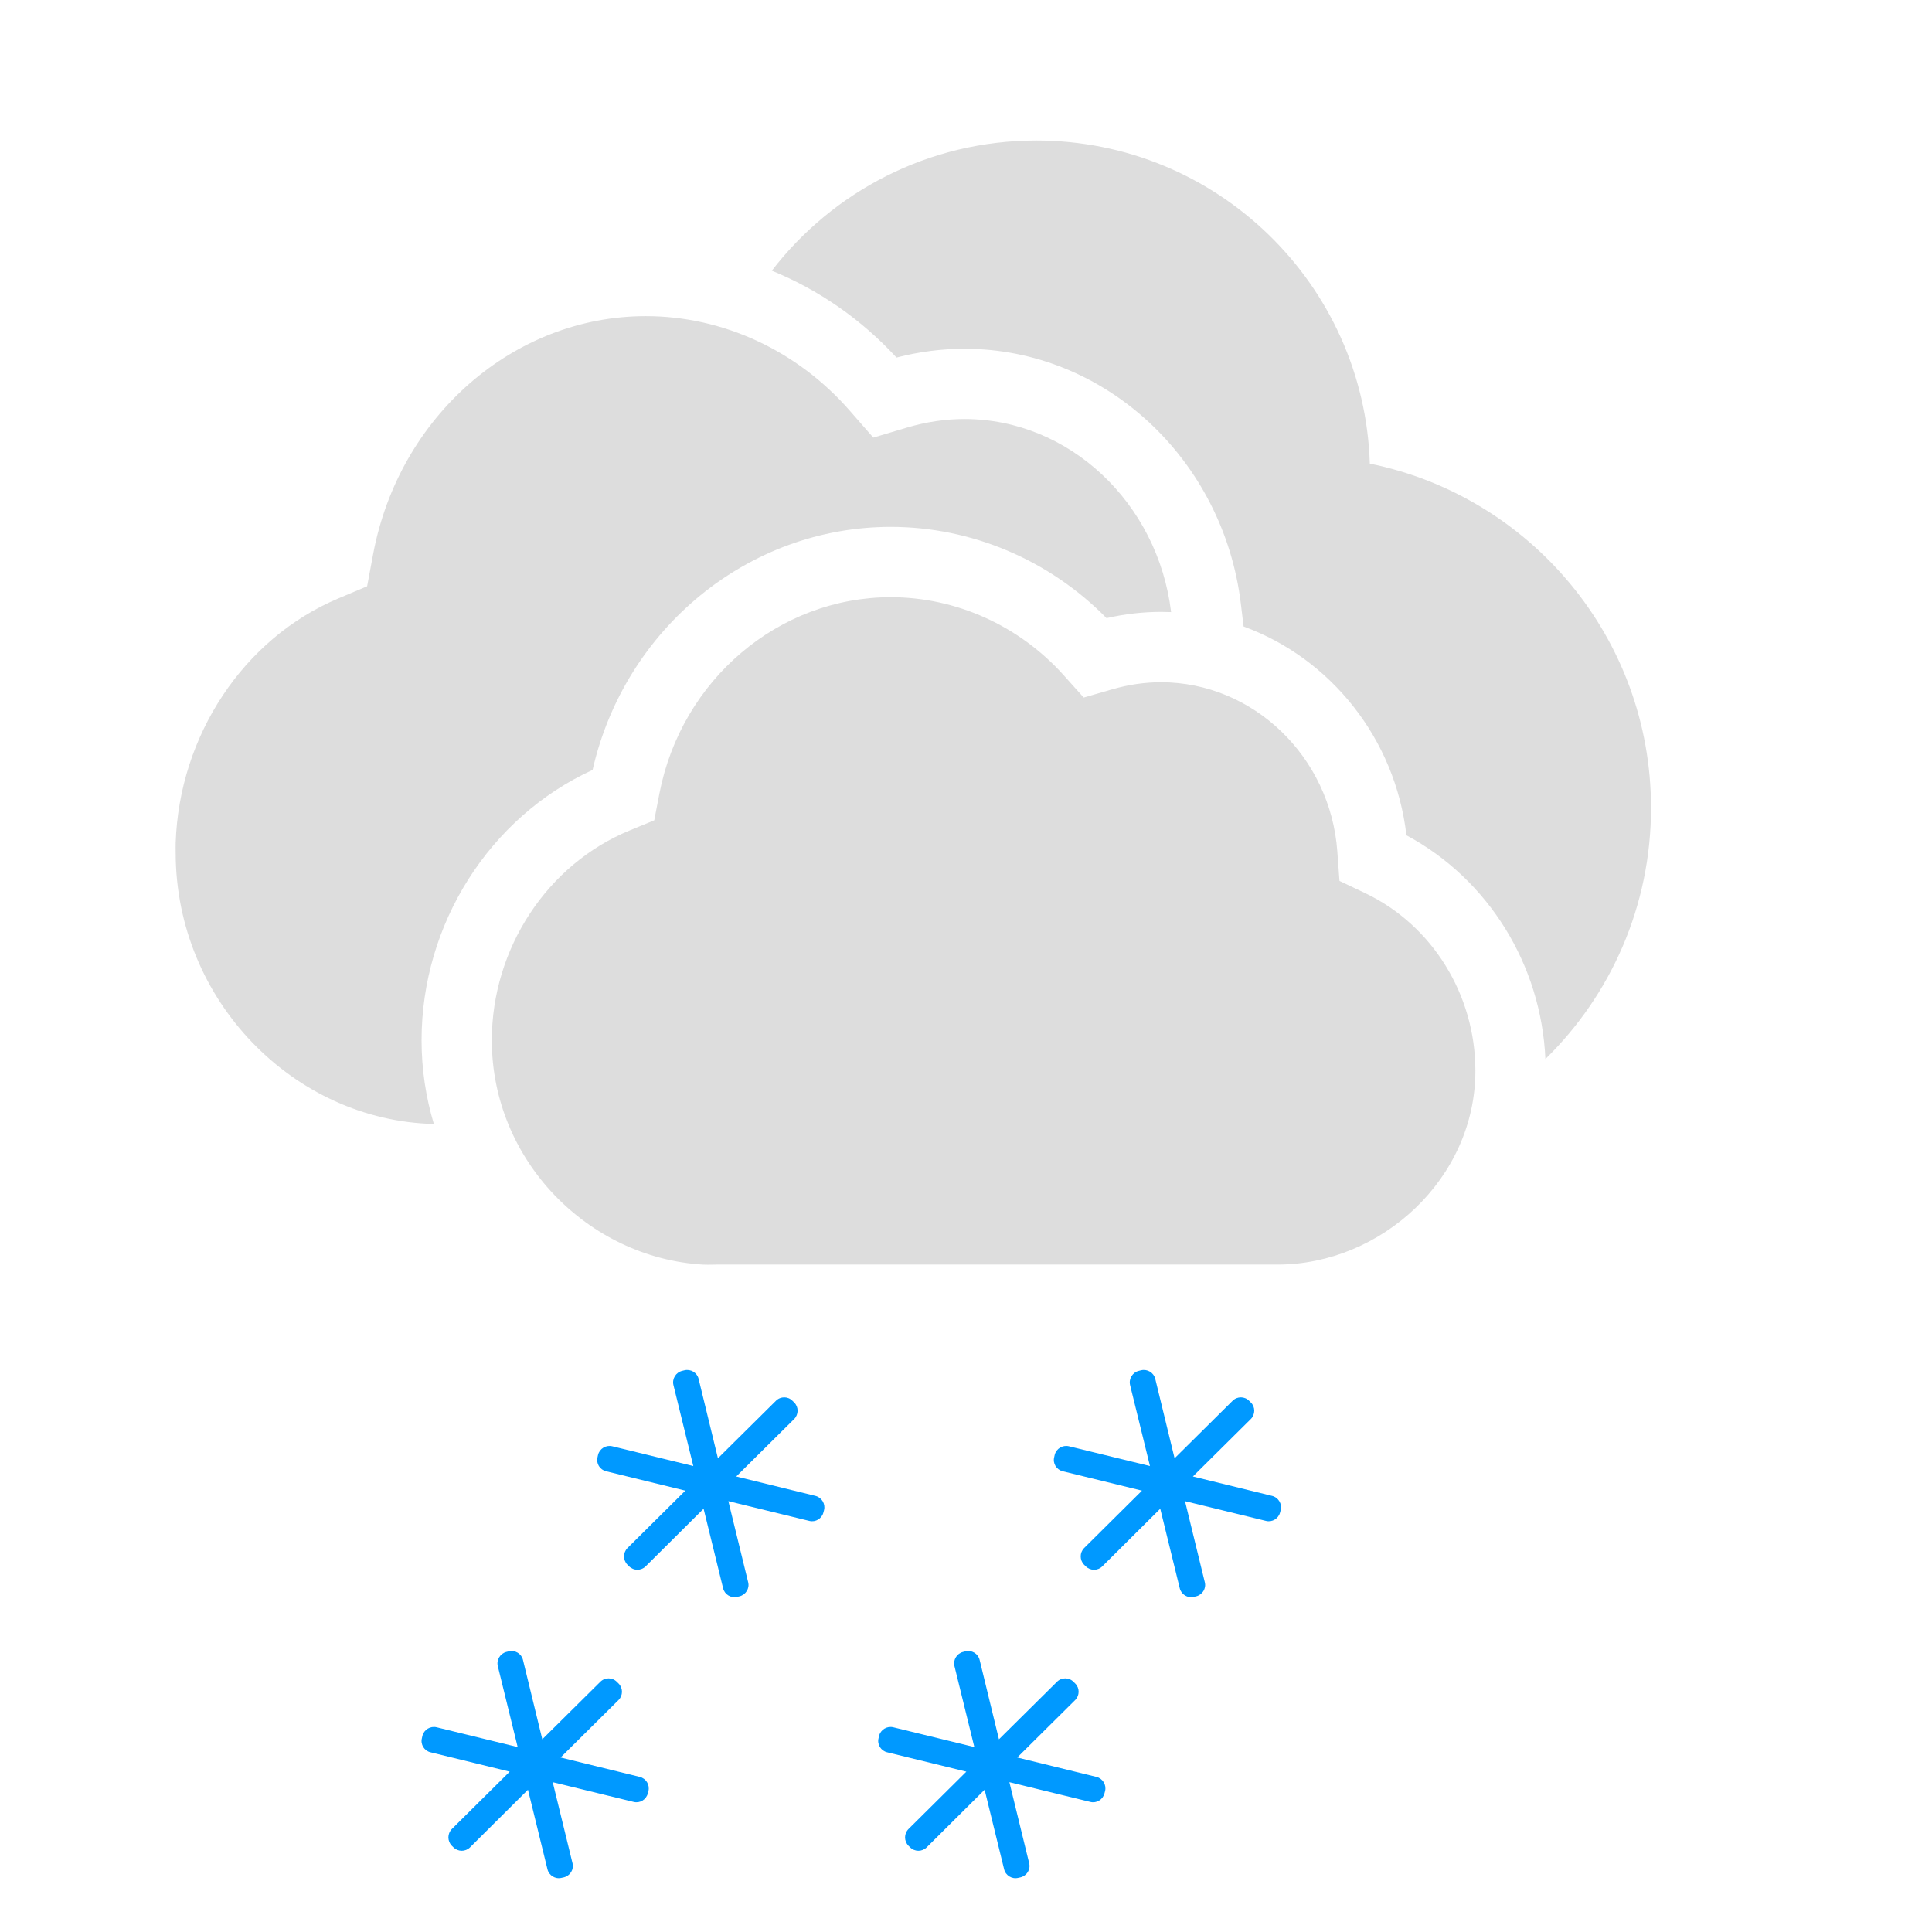
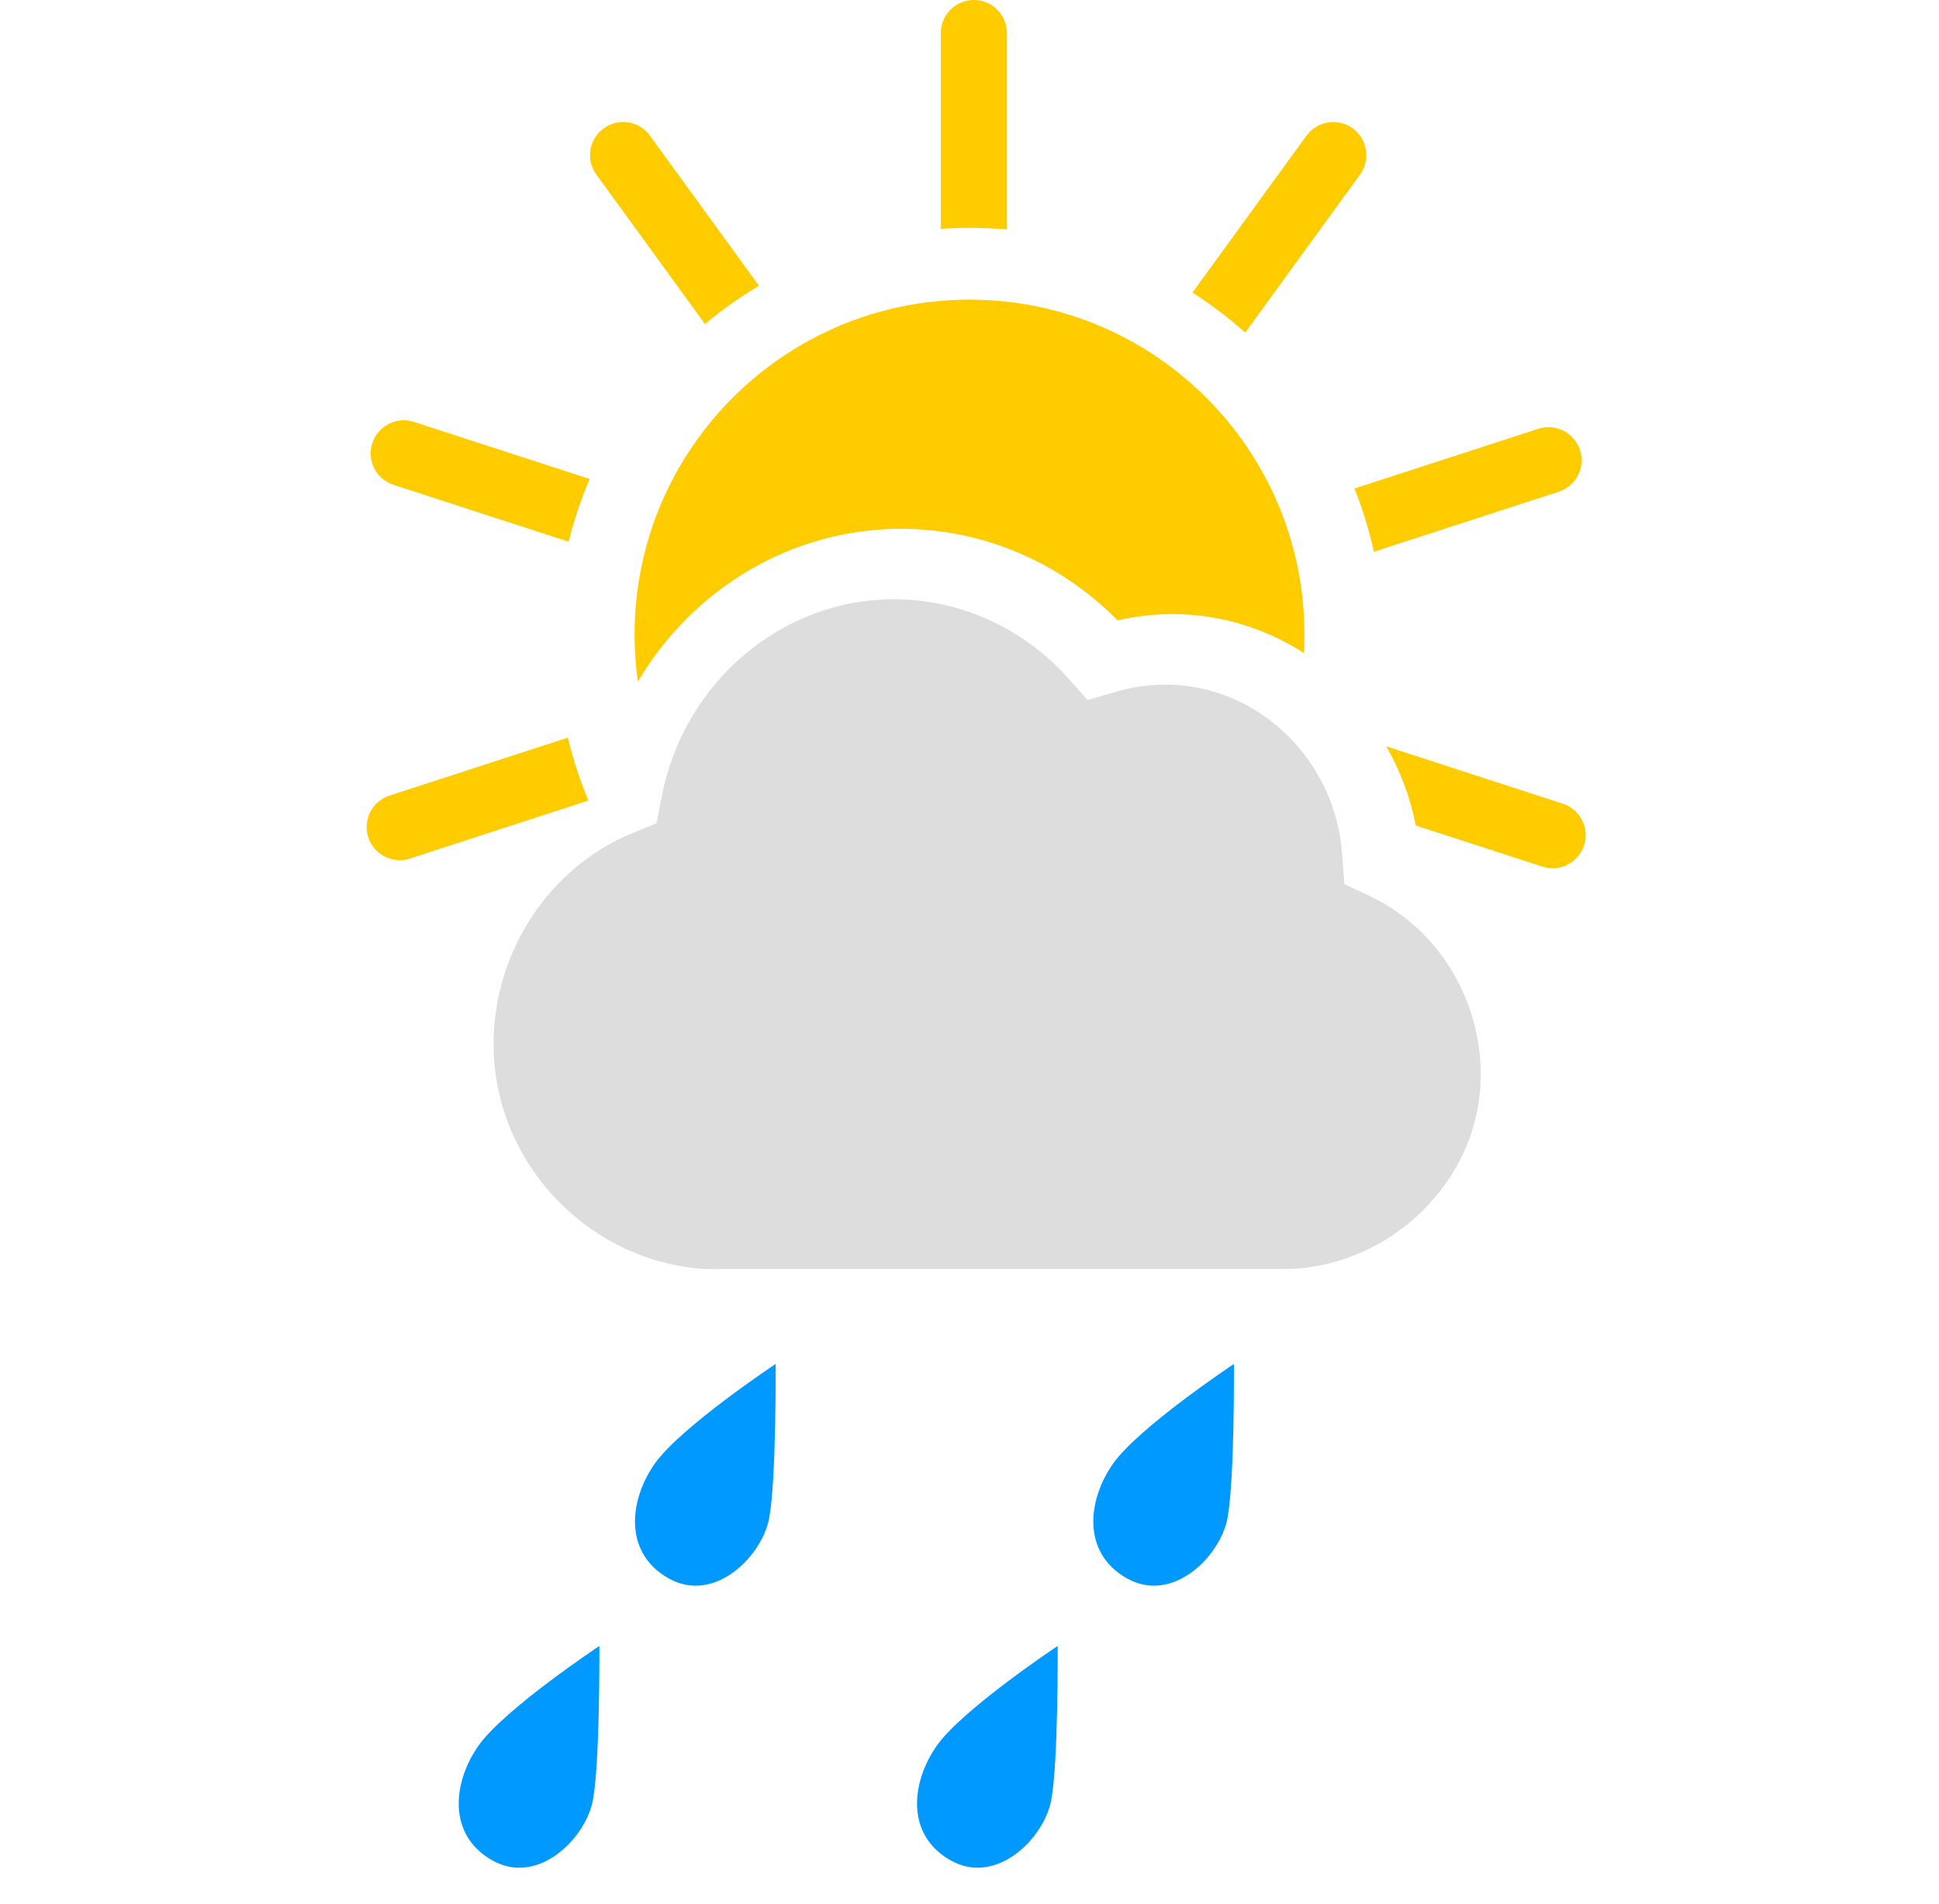
- <svg xmlns="http://www.w3.org/2000/svg" height="55" viewbox="0 0 55 55" width="55">
+ <svg xmlns="http://www.w3.org/2000/svg" height="54" viewbox="0 0 55 54" width="55">
  <g fill="none" fill-rule="evenodd">
-     <path d="m47.001 23c0 2.801-1.152 5.333-3.007 7.148-.116-2.681-1.625-5.12-3.956-6.369-.318-2.761-2.167-5.042-4.635-5.944l-.079-.65c-.496-4.101-3.86-7.256-7.868-7.256-.646 0-1.295.084-1.934.25-1.004-1.091-2.22-1.931-3.55-2.473 1.737-2.254 4.464-3.706 7.529-3.706 5.146 0 9.336 4.092 9.495 9.199 4.567.925 8.005 4.961 8.005 9.801zm-42 1.27c0-.087-.003-.184 0-.27.098-3.059 1.936-5.829 4.629-6.963l.821-.347.172-.919c.739-3.924 4.005-6.771 7.762-6.771 2.195 0 4.309.979 5.802 2.687l.674.771.954-.284c.544-.162 1.096-.245 1.641-.245 2.983 0 5.507 2.388 5.883 5.496-.095-.004-.19-.006-.285-.006-.519 0-1.039.06-1.553.178-1.625-1.655-3.84-2.598-6.143-2.598-4.06 0-7.573 2.901-8.488 6.919-2.938 1.347-4.869 4.391-4.869 7.696 0 .827.123 1.627.35 2.383-3.965-.093-7.35-3.496-7.35-7.728zm33.131.808.738.351c1.903.907 3.131 2.89 3.131 5.053 0 3.068-2.676 5.518-5.635 5.518h-.365-15.623c-.168.005-.294.005-.377 0-3.262-.198-6-2.971-6-6.385 0-2.611 1.578-5.012 3.927-5.975l.697-.287.146-.759c.627-3.242 3.399-5.593 6.586-5.593 1.862 0 3.656.809 4.923 2.22l.571.637.809-.234c.462-.134.93-.202 1.392-.202 2.621 0 4.825 2.117 5.019 4.819z" fill="#ddd" />
-     <path d="m0 0h50v55h-50z" />
-     <g fill="#09f" fill-rule="evenodd">
-       <path d="m4.959 4.032 1.65-1.636c.128-.13.131-.34 0-.47l-.048-.047c-.128-.132-.34-.132-.47-.003l-1.653 1.638-.55-2.26c-.043-.178-.225-.288-.405-.244l-.064.016c-.178.042-.291.227-.248.403l.566 2.306-2.307-.563c-.177-.043-.36.065-.405.245l-.014.064c-.047.181.067.361.245.403l2.254.551-1.647 1.634c-.13.131-.13.342-.003.473l.048.047c.131.131.34.131.471.003l1.651-1.642.555 2.264c.043.178.225.289.402.244l.064-.014c.181-.045.293-.225.247-.403l-.563-2.306 2.305.562c.177.045.359-.067.402-.244l.017-.064c.045-.177-.067-.36-.244-.404z" transform="translate(29 38)" />
-       <path d="m4.959 4.032 1.65-1.636c.128-.13.131-.34 0-.47l-.048-.047c-.128-.132-.34-.132-.47-.003l-1.653 1.638-.55-2.26c-.043-.178-.225-.288-.405-.244l-.064.016c-.178.042-.291.227-.248.403l.566 2.306-2.307-.563c-.177-.043-.36.065-.405.245l-.014.064c-.047.181.067.361.245.403l2.254.551-1.647 1.634c-.13.131-.13.342-.003.473l.048.047c.131.131.34.131.471.003l1.651-1.642.555 2.264c.043.178.225.289.402.244l.064-.014c.181-.045.293-.225.247-.403l-.563-2.306 2.305.562c.177.045.359-.067.402-.244l.017-.064c.045-.177-.067-.36-.244-.404z" transform="translate(24 46)" />
-       <path d="m4.959 4.032 1.65-1.636c.128-.13.131-.34 0-.47l-.048-.047c-.128-.132-.34-.132-.47-.003l-1.653 1.638-.55-2.26c-.043-.178-.225-.288-.405-.244l-.064.016c-.178.042-.291.227-.248.403l.566 2.306-2.307-.563c-.177-.043-.36.065-.405.245l-.014.064c-.047.181.067.361.245.403l2.254.551-1.647 1.634c-.13.131-.13.342-.003.473l.048.047c.131.131.34.131.471.003l1.651-1.642.555 2.264c.043.178.225.289.402.244l.064-.014c.181-.045.293-.225.247-.403l-.563-2.306 2.305.562c.177.045.359-.067.402-.244l.017-.064c.045-.177-.067-.36-.244-.404z" transform="translate(16 38)" />
-       <path d="m4.959 4.032 1.65-1.636c.128-.13.131-.34 0-.47l-.048-.047c-.128-.132-.34-.132-.47-.003l-1.653 1.638-.55-2.26c-.043-.178-.225-.288-.405-.244l-.064.016c-.178.042-.291.227-.248.403l.566 2.306-2.307-.563c-.177-.043-.36.065-.405.245l-.014.064c-.047.181.067.361.245.403l2.254.551-1.647 1.634c-.13.131-.13.342-.003.473l.048.047c.131.131.34.131.471.003l1.651-1.642.555 2.264c.043.178.225.289.402.244l.064-.014c.181-.045.293-.225.247-.403l-.563-2.306 2.305.562c.177.045.359-.067.402-.244l.017-.064c.045-.177-.067-.36-.244-.404z" transform="translate(11 46)" />
+     <g fill="#fc0" transform="translate(10)">
+       <path d="m16.686 6.492v-5.554c0-.518.42-.938.938-.938.518 0 .938.42.938.938v5.571c-.344-.03-.692-.046-1.044-.046-.28 0-.558.01-.833.029zm7.138 1.808 3.234-4.451c.305-.419.892-.512 1.311-.208s.512.892.208 1.311l-3.256 4.482c-.467-.416-.967-.795-1.496-1.134zm4.597 5.557 5.213-1.694c.493-.16 1.022.11 1.182.603.16.493-.11 1.022-.603 1.182l-5.242 1.703c-.136-.618-.322-1.217-.551-1.794zm.898 7.313 5.01 1.628c.493.16.763.69.603 1.182-.16.493-.69.763-1.182.603l-3.592-1.167c-.156-.805-.444-1.562-.838-2.246zm-22.631 1.539-5.06 1.644c-.493.16-1.022-.11-1.182-.603s.11-1.022.603-1.182l5.059-1.644c.147.615.342 1.211.581 1.785zm-.558-7.342-4.967-1.614c-.493-.16-.763-.69-.603-1.182.16-.493.69-.763 1.182-.603l4.983 1.619c-.244.571-.444 1.166-.596 1.78zm3.866-6.176-3.08-4.24c-.305-.419-.212-1.006.208-1.311s1.006-.212 1.311.208l3.093 4.257c-.54.321-1.052.685-1.531 1.086z" fill-rule="nonzero" />
+       <path d="m8.093 19.336c-.061-.436-.093-.882-.093-1.336 0-5.247 4.253-9.5 9.5-9.5s9.5 4.253 9.5 9.5c0 .176-.005.351-.014.525-1.085-.7-2.366-1.105-3.733-1.105-.519 0-1.039.06-1.553.178-1.625-1.655-3.84-2.598-6.143-2.598-3.122 0-5.921 1.716-7.463 4.336z" />
+     </g>
+     <path d="m38.131 25.078-.06-.839c-.193-2.702-2.397-4.819-5.019-4.819-.462 0-.931.068-1.392.202l-.809.234-.571-.637c-1.267-1.411-3.061-2.22-4.923-2.22-3.188 0-5.959 2.352-6.586 5.593l-.146.759-.697.287c-2.349.963-3.927 3.365-3.927 5.975 0 3.415 2.737 6.188 6 6.385.083.005.208.005.377 0h15.988c.066 0.0.111 0.0.135 0 2.916-.058 5.5-2.488 5.5-5.518 0-2.163-1.228-4.145-3.131-5.053z" fill="#ddd" />
+     <g fill="#09f">
+       <path d="m4.818 4.067c-.205 1.079-1.55 2.434-2.847 1.709s-1.124-2.235-.392-3.266 3.422-2.82 3.422-2.82.021 3.297-.184 4.376z" transform="translate(17 39)" />
+       <path d="m4.818 4.067c-.205 1.079-1.55 2.434-2.847 1.709s-1.124-2.235-.392-3.266 3.422-2.82 3.422-2.82.021 3.297-.184 4.376z" transform="translate(30 39)" />
+       <path d="m4.818 4.067c-.205 1.079-1.55 2.434-2.847 1.709s-1.124-2.235-.392-3.266 3.422-2.82 3.422-2.82.021 3.297-.184 4.376z" transform="translate(12 47)" />
+       <path d="m4.818 4.067c-.205 1.079-1.55 2.434-2.847 1.709s-1.124-2.235-.392-3.266 3.422-2.82 3.422-2.82.021 3.297-.184 4.376z" transform="translate(25 47)" />
    </g>
  </g>
</svg>
